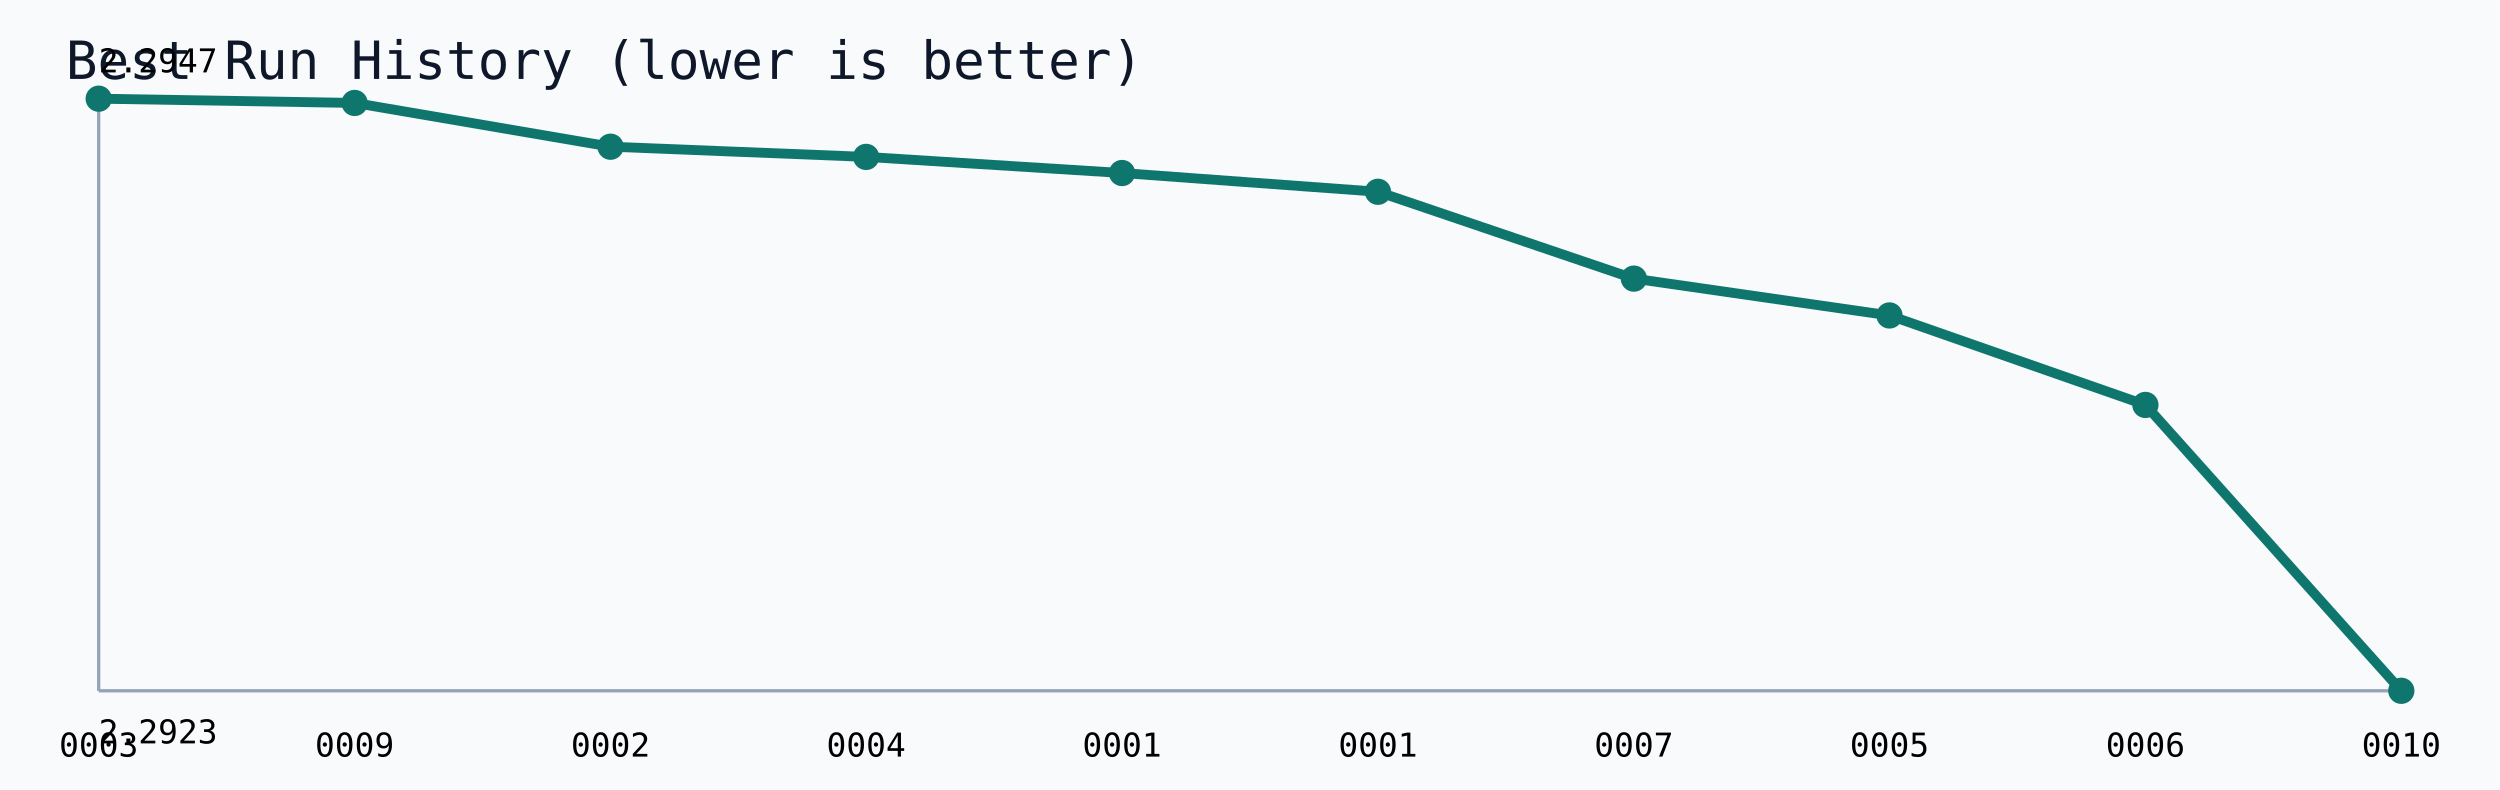
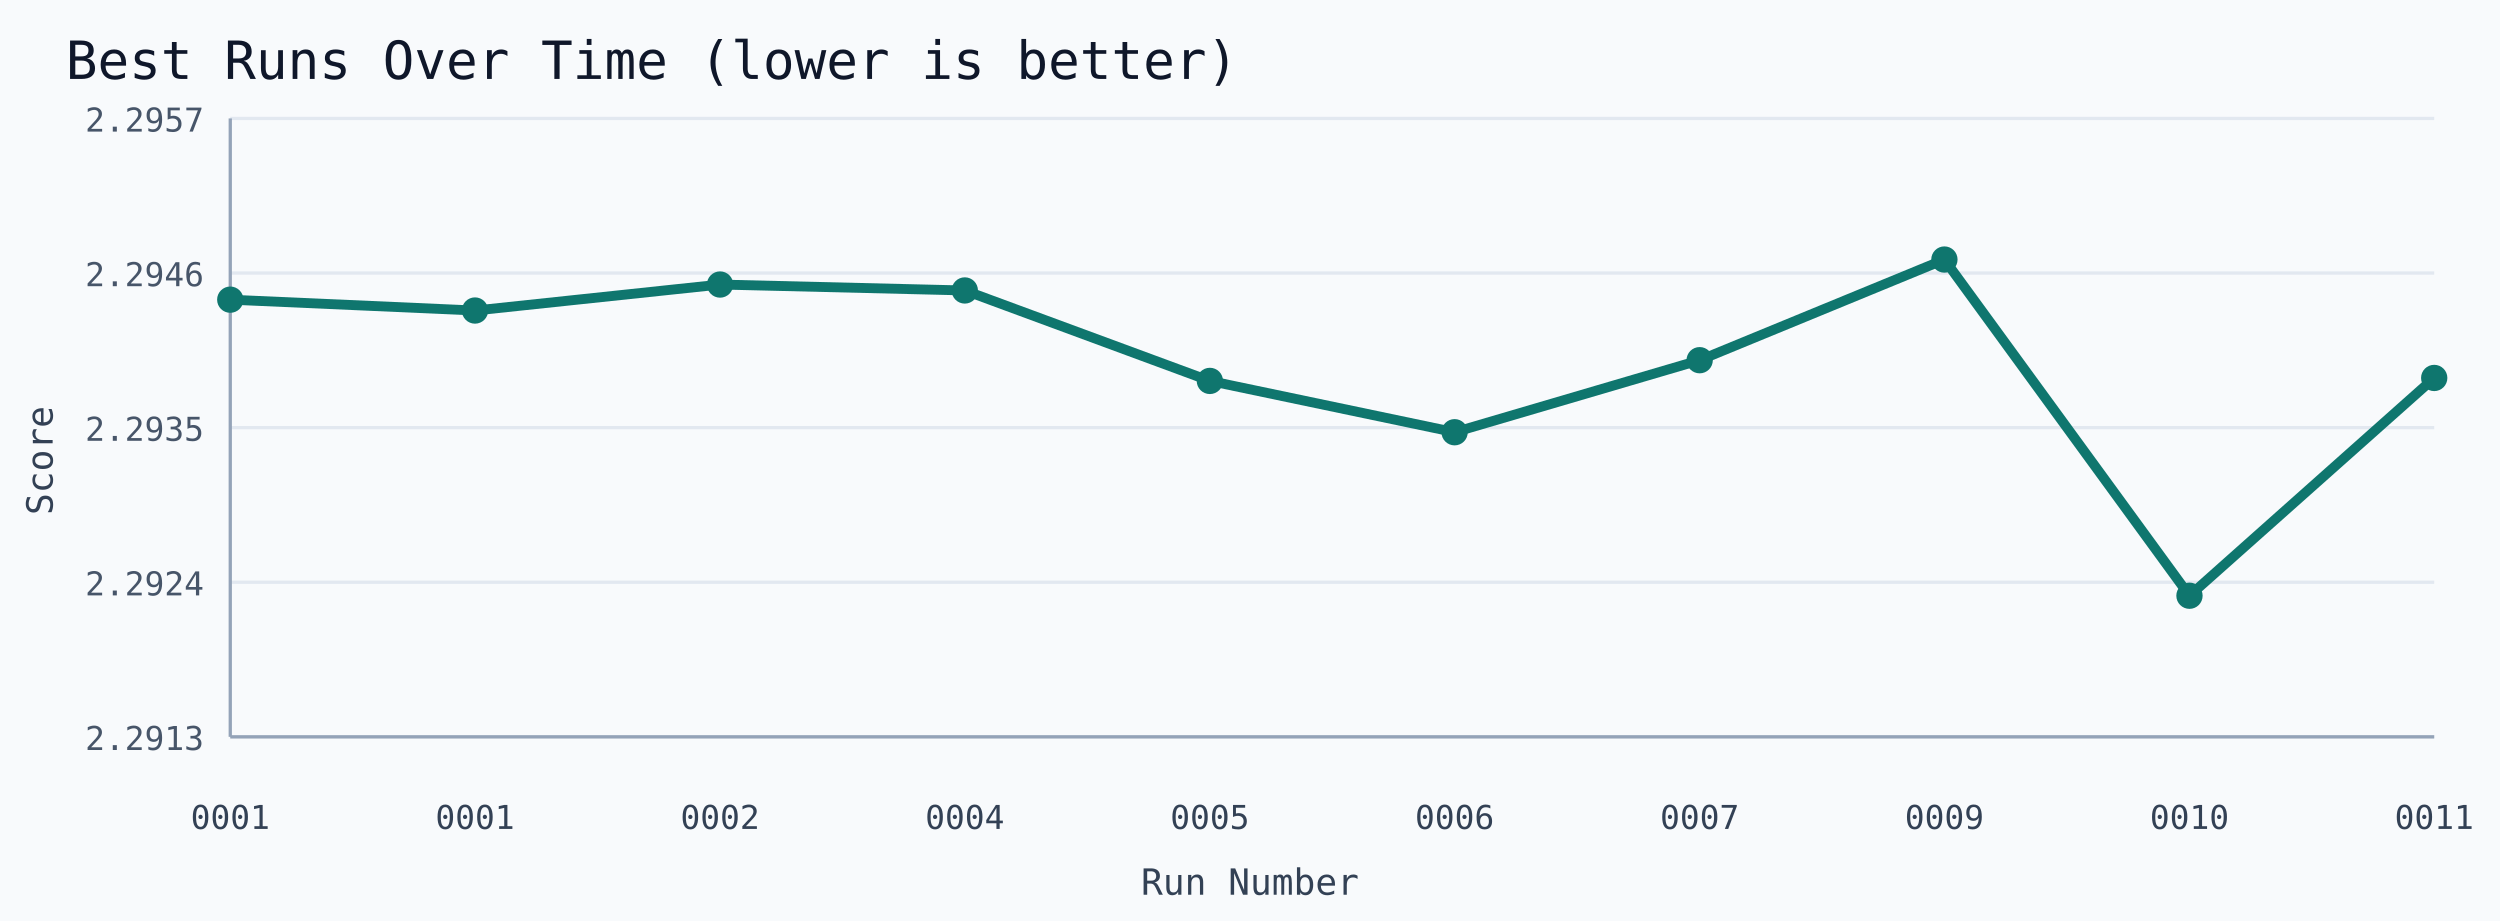
- <svg xmlns="http://www.w3.org/2000/svg" width="760" height="240" viewBox="0 0 760 240">
+ <svg xmlns="http://www.w3.org/2000/svg" width="760" height="280" viewBox="0 0 760 280">
  <rect width="100%" height="100%" fill="#f8fafc" />
-   <text x="20" y="24" font-family="monospace" font-size="16" fill="#0f172a">Best Run History (lower is better)</text>
-   <line x1="30" y1="210" x2="730" y2="210" stroke="#94a3b8" />
-   <line x1="30" y1="30" x2="30" y2="210" stroke="#94a3b8" />
-   <polyline fill="none" stroke="#0f766e" stroke-width="3" points="30.0,30.0 107.8,31.3 185.6,44.6 263.3,47.7 341.1,52.6 418.9,58.3 496.7,84.7 574.4,95.9 652.2,123.1 730.0,210.0" />
-   <circle cx="30.0" cy="30.0" r="4" fill="#0f766e" />
-   <text x="30.0" y="230" text-anchor="middle" font-family="monospace" font-size="10">0003</text>
-   <circle cx="107.8" cy="31.3" r="4" fill="#0f766e" />
-   <text x="107.8" y="230" text-anchor="middle" font-family="monospace" font-size="10">0009</text>
-   <circle cx="185.6" cy="44.6" r="4" fill="#0f766e" />
-   <text x="185.6" y="230" text-anchor="middle" font-family="monospace" font-size="10">0002</text>
-   <circle cx="263.3" cy="47.7" r="4" fill="#0f766e" />
-   <text x="263.3" y="230" text-anchor="middle" font-family="monospace" font-size="10">0004</text>
-   <circle cx="341.1" cy="52.6" r="4" fill="#0f766e" />
-   <text x="341.1" y="230" text-anchor="middle" font-family="monospace" font-size="10">0001</text>
-   <circle cx="418.9" cy="58.3" r="4" fill="#0f766e" />
-   <text x="418.9" y="230" text-anchor="middle" font-family="monospace" font-size="10">0001</text>
-   <circle cx="496.7" cy="84.7" r="4" fill="#0f766e" />
-   <text x="496.7" y="230" text-anchor="middle" font-family="monospace" font-size="10">0007</text>
-   <circle cx="574.4" cy="95.9" r="4" fill="#0f766e" />
-   <text x="574.4" y="230" text-anchor="middle" font-family="monospace" font-size="10">0005</text>
-   <circle cx="652.2" cy="123.1" r="4" fill="#0f766e" />
-   <text x="652.2" y="230" text-anchor="middle" font-family="monospace" font-size="10">0006</text>
-   <circle cx="730.0" cy="210.0" r="4" fill="#0f766e" />
-   <text x="730.0" y="230" text-anchor="middle" font-family="monospace" font-size="10">0010</text>
-   <text x="30" y="22" font-family="monospace" font-size="10">2.2947</text>
-   <text x="30" y="226" font-family="monospace" font-size="10">2.2923</text>
+   <text x="20" y="24" font-family="monospace" font-size="16" fill="#0f172a">Best Runs Over Time (lower is better)</text>
+   <line x1="70" y1="36.0" x2="740" y2="36.0" stroke="#e2e8f0" />
+   <text x="62" y="40.0" text-anchor="end" font-family="monospace" font-size="10" fill="#475569">2.2957</text>
+   <line x1="70" y1="83.0" x2="740" y2="83.0" stroke="#e2e8f0" />
+   <text x="62" y="87.0" text-anchor="end" font-family="monospace" font-size="10" fill="#475569">2.2946</text>
+   <line x1="70" y1="130.0" x2="740" y2="130.0" stroke="#e2e8f0" />
+   <text x="62" y="134.0" text-anchor="end" font-family="monospace" font-size="10" fill="#475569">2.2935</text>
+   <line x1="70" y1="177.0" x2="740" y2="177.0" stroke="#e2e8f0" />
+   <text x="62" y="181.0" text-anchor="end" font-family="monospace" font-size="10" fill="#475569">2.2924</text>
+   <line x1="70" y1="224.0" x2="740" y2="224.0" stroke="#e2e8f0" />
+   <text x="62" y="228.0" text-anchor="end" font-family="monospace" font-size="10" fill="#475569">2.2913</text>
+   <line x1="70" y1="224" x2="740" y2="224" stroke="#94a3b8" />
+   <line x1="70" y1="36" x2="70" y2="224" stroke="#94a3b8" />
+   <polyline fill="none" stroke="#0f766e" stroke-width="3" points="70.0,91.1 144.4,94.4 218.9,86.5 293.3,88.3 367.8,115.8 442.2,131.4 516.7,109.5 591.1,78.9 665.6,181.1 740.0,114.9" />
+   <circle cx="70.0" cy="91.1" r="4" fill="#0f766e" />
+   <text x="70.0" y="252" text-anchor="middle" font-family="monospace" font-size="10" fill="#334155">0001</text>
+   <circle cx="144.4" cy="94.4" r="4" fill="#0f766e" />
+   <text x="144.4" y="252" text-anchor="middle" font-family="monospace" font-size="10" fill="#334155">0001</text>
+   <circle cx="218.9" cy="86.5" r="4" fill="#0f766e" />
+   <text x="218.9" y="252" text-anchor="middle" font-family="monospace" font-size="10" fill="#334155">0002</text>
+   <circle cx="293.3" cy="88.3" r="4" fill="#0f766e" />
+   <text x="293.3" y="252" text-anchor="middle" font-family="monospace" font-size="10" fill="#334155">0004</text>
+   <circle cx="367.8" cy="115.8" r="4" fill="#0f766e" />
+   <text x="367.8" y="252" text-anchor="middle" font-family="monospace" font-size="10" fill="#334155">0005</text>
+   <circle cx="442.2" cy="131.4" r="4" fill="#0f766e" />
+   <text x="442.2" y="252" text-anchor="middle" font-family="monospace" font-size="10" fill="#334155">0006</text>
+   <circle cx="516.7" cy="109.5" r="4" fill="#0f766e" />
+   <text x="516.7" y="252" text-anchor="middle" font-family="monospace" font-size="10" fill="#334155">0007</text>
+   <circle cx="591.1" cy="78.9" r="4" fill="#0f766e" />
+   <text x="591.1" y="252" text-anchor="middle" font-family="monospace" font-size="10" fill="#334155">0009</text>
+   <circle cx="665.6" cy="181.1" r="4" fill="#0f766e" />
+   <text x="665.6" y="252" text-anchor="middle" font-family="monospace" font-size="10" fill="#334155">0010</text>
+   <circle cx="740.0" cy="114.9" r="4" fill="#0f766e" />
+   <text x="740.0" y="252" text-anchor="middle" font-family="monospace" font-size="10" fill="#334155">0011</text>
+   <text x="380.0" y="272" text-anchor="middle" font-family="monospace" font-size="11" fill="#334155">Run Number</text>
+   <text x="16" y="140.0" text-anchor="middle" font-family="monospace" font-size="11" fill="#334155" transform="rotate(-90 16 140.0)">Score</text>
</svg>
